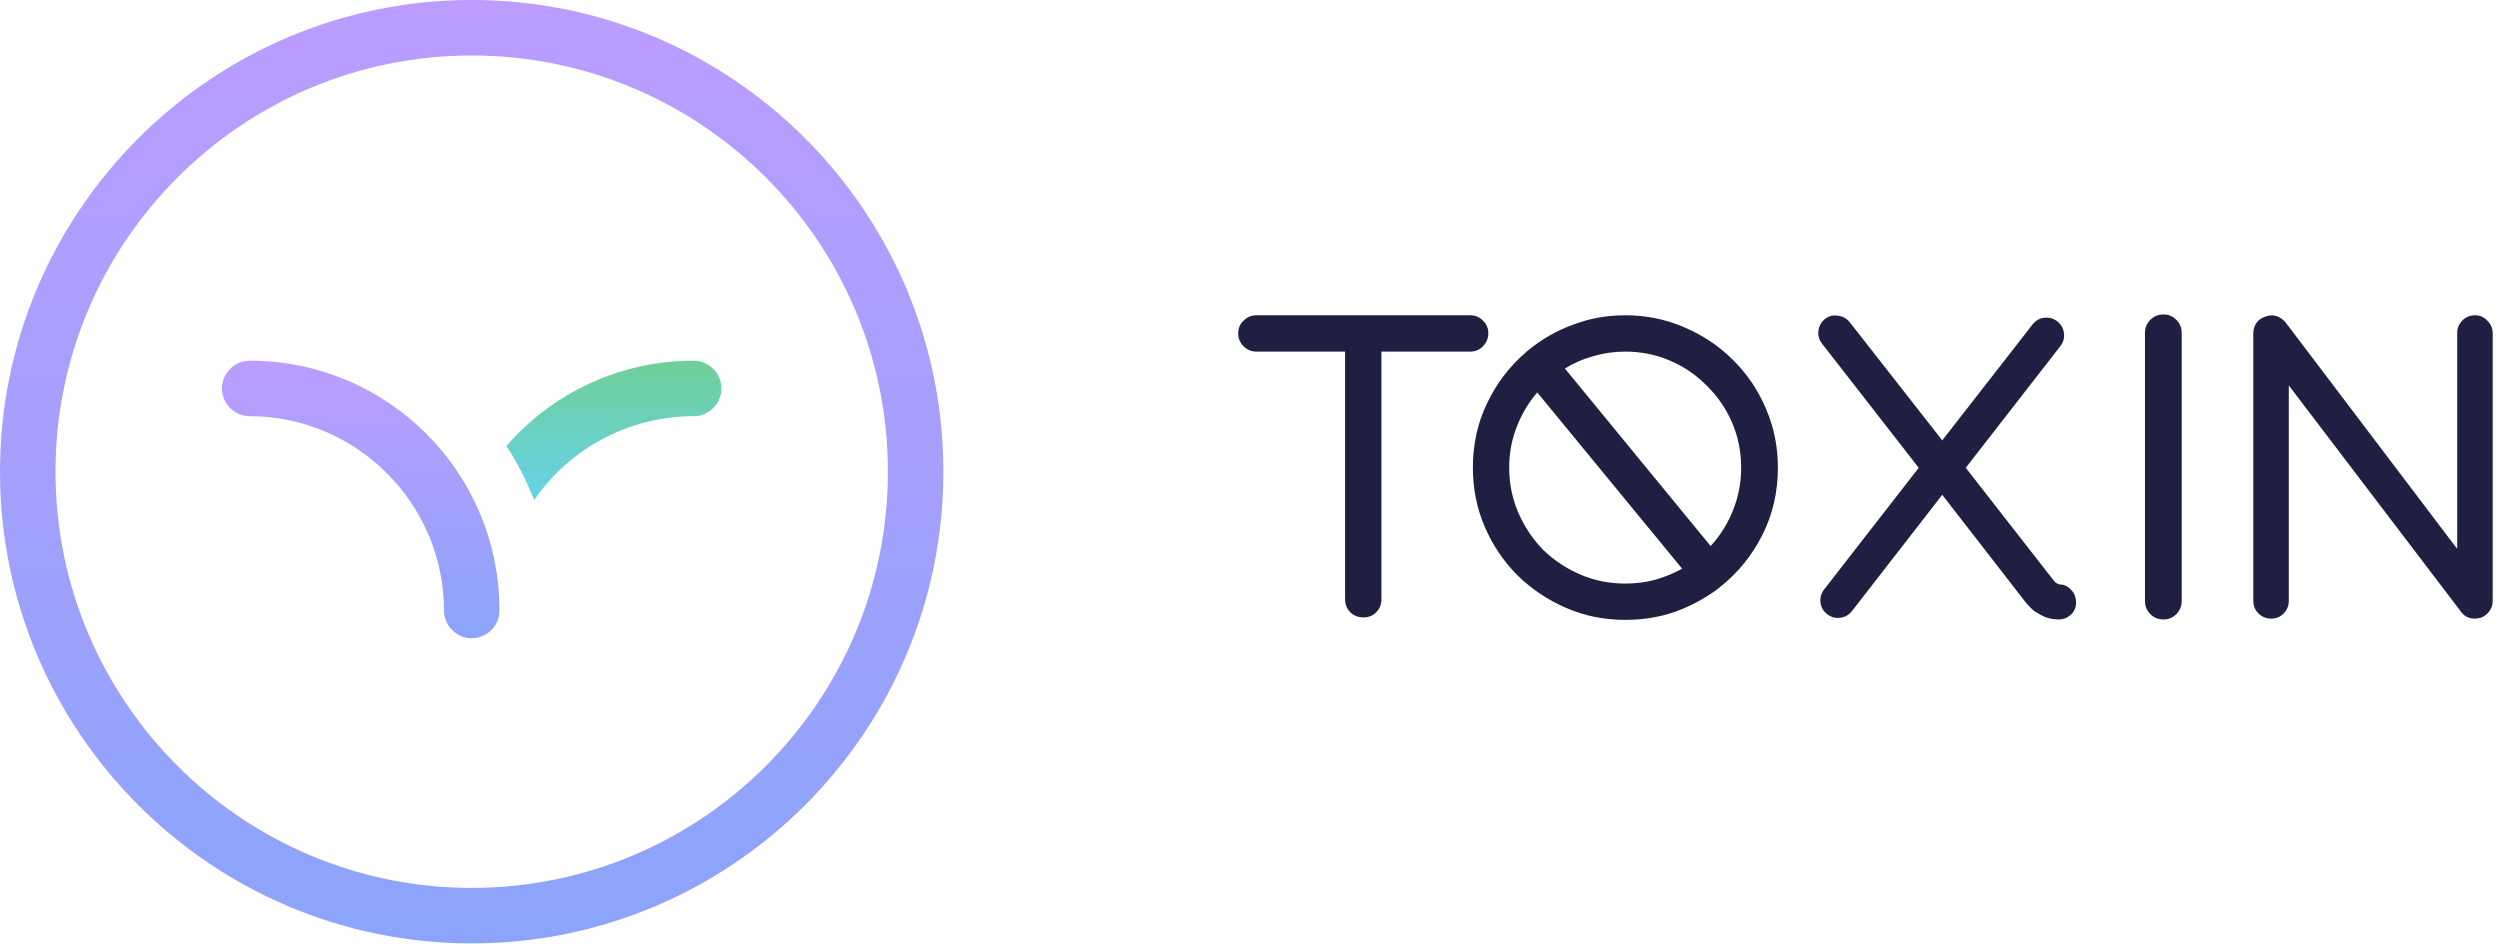
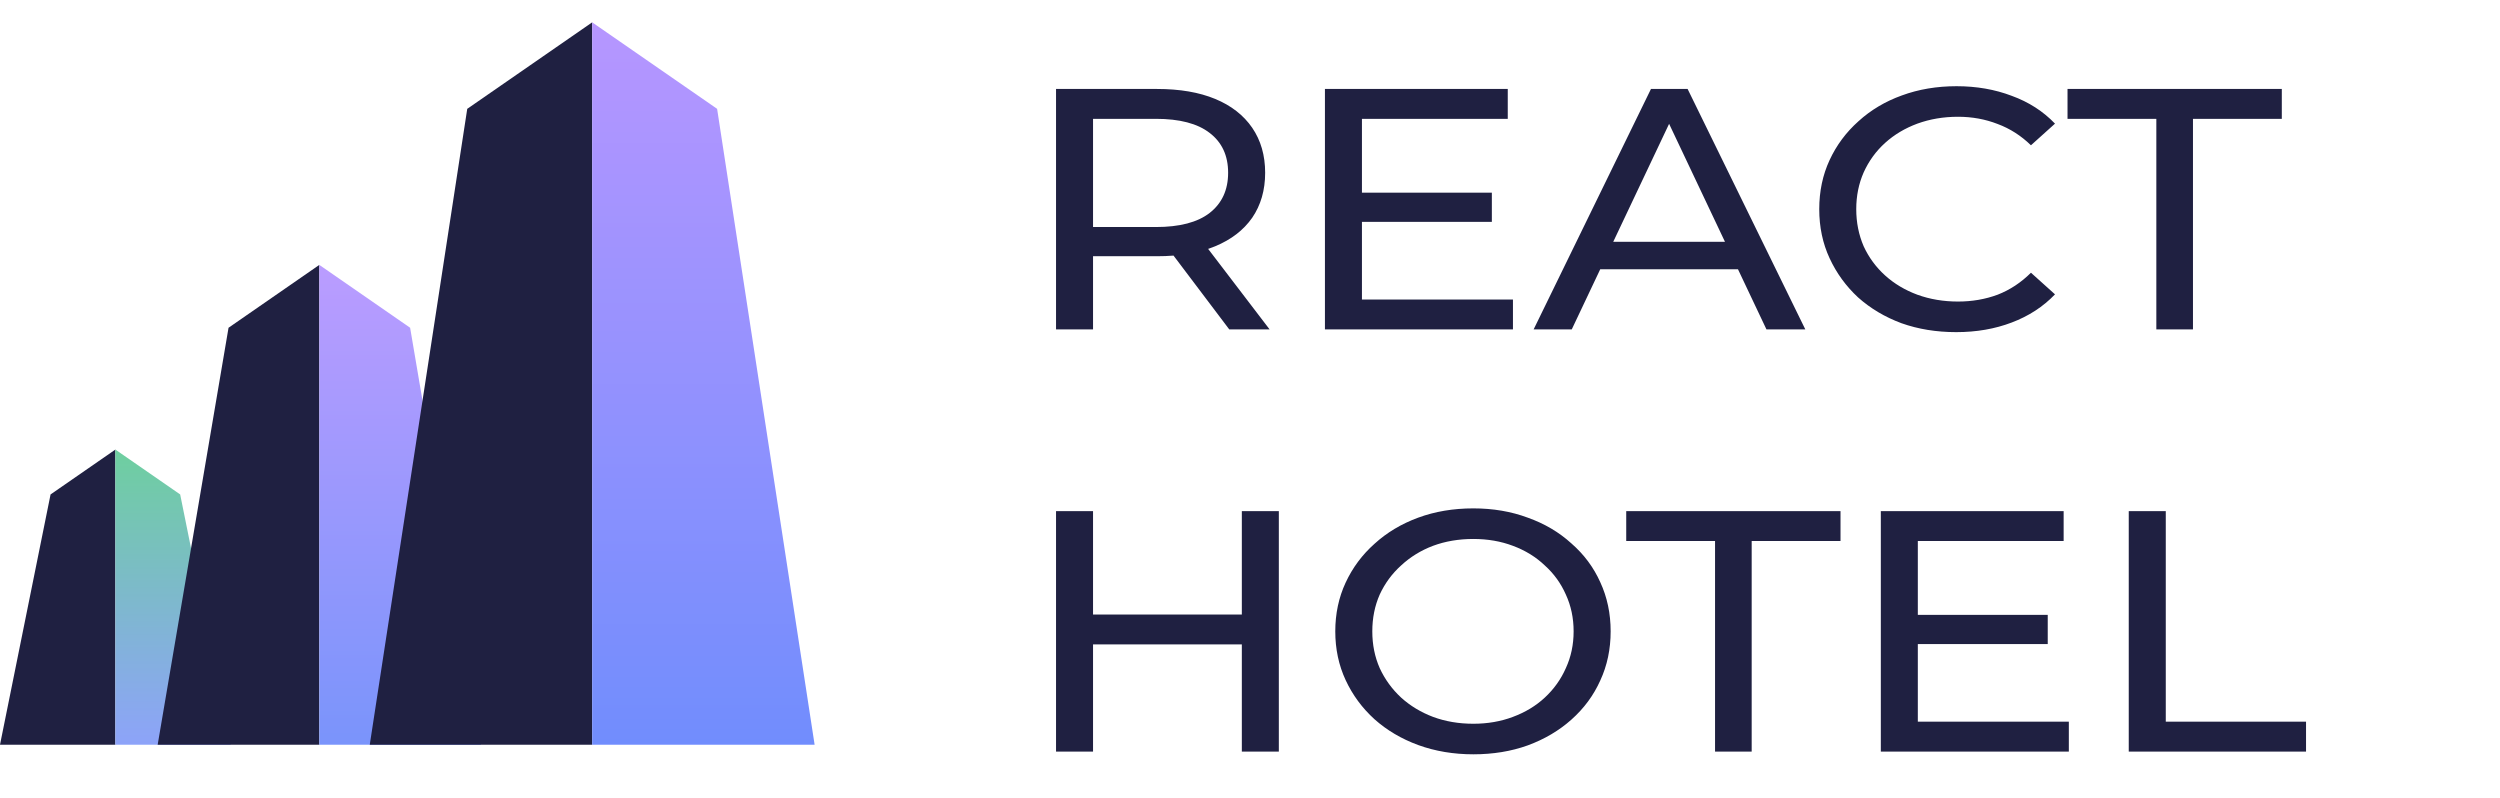
- <svg xmlns="http://www.w3.org/2000/svg" width="106" height="40" viewBox="0 0 106 40" fill="none">
-   <path d="M62.335 13.368C62.557 13.368 62.737 13.444 62.877 13.595C63.029 13.736 63.105 13.916 63.105 14.138C63.105 14.348 63.029 14.529 62.877 14.681C62.737 14.832 62.557 14.908 62.335 14.908H58.572V25.408C58.572 25.63 58.497 25.816 58.345 25.968C58.205 26.108 58.024 26.178 57.803 26.178C57.593 26.178 57.412 26.108 57.26 25.968C57.108 25.816 57.032 25.63 57.032 25.408V14.908H53.27C53.06 14.908 52.879 14.832 52.727 14.681C52.576 14.529 52.5 14.348 52.5 14.138C52.5 13.916 52.576 13.736 52.727 13.595C52.879 13.444 53.06 13.368 53.27 13.368H62.335Z" fill="#1F2041" />
-   <path d="M68.908 13.368C69.794 13.368 70.629 13.537 71.41 13.876C72.204 14.214 72.892 14.675 73.475 15.258C74.07 15.841 74.537 16.53 74.875 17.323C75.213 18.105 75.383 18.939 75.383 19.826C75.383 20.864 75.161 21.82 74.718 22.695C74.274 23.57 73.674 24.305 72.915 24.901C72.915 24.901 72.903 24.912 72.88 24.936C72.32 25.355 71.708 25.688 71.043 25.933C70.378 26.166 69.666 26.283 68.908 26.283C68.021 26.283 67.187 26.114 66.405 25.776C65.623 25.437 64.935 24.976 64.34 24.393C63.757 23.81 63.296 23.127 62.958 22.346C62.619 21.564 62.45 20.724 62.45 19.826C62.45 18.846 62.648 17.941 63.045 17.113C63.442 16.273 63.984 15.556 64.673 14.96L64.743 14.89C64.754 14.89 64.772 14.879 64.795 14.855C65.355 14.389 65.985 14.027 66.685 13.771C67.385 13.502 68.126 13.368 68.908 13.368ZM68.908 24.743C69.351 24.743 69.771 24.691 70.168 24.585C70.576 24.469 70.961 24.311 71.323 24.113L65.18 16.64C64.807 17.072 64.515 17.562 64.305 18.11C64.095 18.647 63.99 19.219 63.99 19.826C63.99 20.502 64.118 21.138 64.375 21.733C64.632 22.328 64.982 22.853 65.425 23.308C65.88 23.751 66.405 24.101 67 24.358C67.595 24.615 68.231 24.743 68.908 24.743ZM72.53 23.151C72.938 22.707 73.254 22.206 73.475 21.645C73.709 21.074 73.825 20.467 73.825 19.826C73.825 19.149 73.697 18.513 73.44 17.918C73.183 17.323 72.828 16.804 72.373 16.36C71.929 15.905 71.41 15.55 70.815 15.293C70.22 15.036 69.584 14.908 68.908 14.908C68.441 14.908 67.992 14.972 67.56 15.101C67.128 15.217 66.726 15.392 66.353 15.626L72.53 23.151Z" fill="#1F2041" />
-   <path d="M82.351 20.631C82.118 20.631 81.919 20.537 81.756 20.351L77.258 14.575C77.13 14.412 77.078 14.231 77.101 14.033C77.124 13.823 77.218 13.654 77.381 13.525C77.544 13.397 77.725 13.351 77.924 13.386C78.133 13.409 78.303 13.502 78.431 13.665L82.351 18.671L86.183 13.753C86.312 13.59 86.475 13.496 86.674 13.473C86.883 13.45 87.07 13.502 87.234 13.63C87.397 13.759 87.49 13.928 87.513 14.138C87.537 14.336 87.484 14.517 87.356 14.681L82.946 20.351C82.794 20.537 82.596 20.631 82.351 20.631ZM87.269 26.265C87.222 26.265 87.146 26.26 87.041 26.248C86.948 26.236 86.837 26.207 86.709 26.16C86.58 26.102 86.44 26.026 86.288 25.933C86.148 25.828 86.008 25.688 85.868 25.513L82.351 20.98L78.519 25.916C78.39 26.079 78.221 26.172 78.011 26.195C77.813 26.219 77.632 26.166 77.469 26.038C77.305 25.91 77.212 25.746 77.189 25.548C77.165 25.338 77.218 25.151 77.346 24.988L81.756 19.318C81.896 19.131 82.088 19.038 82.334 19.038C82.59 19.038 82.794 19.131 82.946 19.318L87.041 24.568C87.099 24.65 87.152 24.702 87.198 24.726C87.245 24.749 87.28 24.766 87.303 24.778C87.502 24.778 87.665 24.848 87.793 24.988C87.933 25.116 88.009 25.28 88.021 25.478C88.044 25.688 87.986 25.869 87.846 26.02C87.706 26.172 87.531 26.254 87.321 26.265H87.269Z" fill="#1F2041" />
-   <path d="M91.734 26.265C91.513 26.265 91.326 26.19 91.174 26.038C91.023 25.886 90.947 25.7 90.947 25.478V14.103C90.947 13.893 91.023 13.712 91.174 13.56C91.326 13.409 91.513 13.333 91.734 13.333C91.944 13.333 92.125 13.409 92.277 13.56C92.428 13.712 92.504 13.893 92.504 14.103V25.478C92.504 25.7 92.428 25.886 92.277 26.038C92.125 26.19 91.944 26.265 91.734 26.265Z" fill="#1F2041" />
-   <path d="M104.938 26.23C104.681 26.23 104.483 26.131 104.343 25.933L97.045 16.343V25.478C97.045 25.688 96.969 25.869 96.818 26.02C96.678 26.16 96.503 26.23 96.293 26.23C96.094 26.23 95.919 26.16 95.768 26.02C95.616 25.869 95.54 25.688 95.54 25.478V14.12C95.54 13.957 95.587 13.811 95.68 13.683C95.773 13.555 95.902 13.467 96.065 13.421C96.217 13.362 96.368 13.356 96.52 13.403C96.672 13.45 96.8 13.537 96.905 13.665L104.185 23.273V14.12C104.185 13.922 104.255 13.747 104.395 13.595C104.547 13.444 104.728 13.368 104.938 13.368C105.148 13.368 105.323 13.444 105.463 13.595C105.614 13.747 105.69 13.922 105.69 14.12V25.478C105.69 25.641 105.643 25.787 105.55 25.916C105.457 26.044 105.334 26.137 105.183 26.195C105.066 26.219 104.984 26.23 104.938 26.23Z" fill="#1F2041" />
-   <path d="M20 27.059C19.353 27.059 18.824 26.529 18.824 25.882C18.824 21.353 15.118 17.647 10.589 17.647C9.942 17.647 9.412 17.117 9.412 16.47C9.412 15.823 9.942 15.294 10.589 15.294C16.442 15.294 21.177 20.029 21.177 25.882C21.177 26.529 20.647 27.059 20 27.059Z" fill="url(#paint0_linear_142502_134)" />
-   <path d="M30.588 16.47C30.588 17.117 30.059 17.647 29.412 17.647C26.618 17.647 24.118 19.059 22.647 21.206C22.324 20.382 21.941 19.617 21.471 18.912C23.412 16.676 26.265 15.294 29.412 15.294C30.059 15.294 30.588 15.823 30.588 16.47Z" fill="url(#paint1_linear_142502_134)" />
-   <path d="M20 40C8.971 40 0 31.029 0 20C0 8.971 8.971 0 20 0C31.029 0 40 8.971 40 20C40 31.029 31.029 40 20 40ZM20 2.353C10.265 2.353 2.353 10.265 2.353 20C2.353 29.735 10.265 37.647 20 37.647C29.735 37.647 37.647 29.735 37.647 20C37.647 10.265 29.735 2.353 20 2.353Z" fill="url(#paint2_linear_142502_134)" />
+ <svg xmlns="http://www.w3.org/2000/svg" width="116" height="37" viewBox="0 0 116 37" fill="none">
+   <path d="M5.353 20.86L2.346 22.942L0 34.555H5.353V20.86Z" fill="#1F2041" />
+   <path d="M5.353 20.86L8.36 22.942L10.706 34.555H5.353V20.86Z" fill="url(#paint0_linear_2_121)" />
+   <path d="M14.817 12.291L10.604 15.208L7.316 34.555H14.817V12.291Z" fill="#1F2041" />
+   <path d="M14.817 12.291L19.03 15.208L22.317 34.555H14.817V12.291Z" fill="url(#paint1_linear_2_121)" />
+   <path d="M27.477 1.037L21.68 5.05L17.157 34.555H27.477V1.037Z" fill="#1F2041" />
+   <path d="M27.477 1.037L33.274 5.05L37.798 34.555H27.477V1.037Z" fill="url(#paint2_linear_2_121)" />
+   <path d="M49 15.283V4.128H53.688C54.741 4.128 55.64 4.282 56.384 4.59C57.128 4.898 57.701 5.344 58.102 5.928C58.502 6.513 58.703 7.209 58.703 8.016C58.703 8.824 58.502 9.519 58.102 10.104C57.701 10.678 57.128 11.118 56.384 11.427C55.64 11.735 54.741 11.889 53.688 11.889H49.944L50.717 11.156V15.283H49ZM57.037 15.283L53.98 11.235H55.818L58.909 15.283H57.037ZM50.717 11.315L49.944 10.534H53.637C54.736 10.534 55.566 10.316 56.127 9.881C56.699 9.434 56.985 8.813 56.985 8.016C56.985 7.219 56.699 6.603 56.127 6.167C55.566 5.732 54.736 5.514 53.637 5.514H49.944L50.717 4.717V11.315ZM63.04 8.94H69.222V10.295H63.04V8.94ZM63.194 13.897H70.201V15.283H61.477V4.128H69.96V5.514H63.194V13.897ZM71.161 15.283L76.605 4.128H78.305L83.766 15.283H81.963L77.103 5.02H77.79L72.93 15.283H71.161ZM73.479 12.494L73.943 11.219H80.709L81.207 12.494H73.479ZM90.767 15.411C89.851 15.411 89.004 15.273 88.225 14.996C87.458 14.71 86.788 14.311 86.216 13.801C85.655 13.281 85.214 12.675 84.894 11.984C84.573 11.294 84.413 10.534 84.413 9.705C84.413 8.877 84.573 8.117 84.894 7.426C85.214 6.736 85.661 6.136 86.233 5.626C86.805 5.105 87.475 4.707 88.242 4.43C89.021 4.143 89.868 4 90.784 4C91.711 4 92.564 4.149 93.343 4.446C94.133 4.733 94.802 5.163 95.352 5.737L94.236 6.741C93.778 6.295 93.263 5.966 92.69 5.753C92.118 5.53 91.505 5.418 90.853 5.418C90.177 5.418 89.547 5.525 88.964 5.737C88.391 5.95 87.893 6.247 87.469 6.63C87.046 7.012 86.714 7.469 86.474 8C86.245 8.521 86.13 9.089 86.13 9.705C86.13 10.322 86.245 10.895 86.474 11.427C86.714 11.947 87.046 12.399 87.469 12.781C87.893 13.164 88.391 13.461 88.964 13.674C89.547 13.886 90.177 13.992 90.853 13.992C91.505 13.992 92.118 13.886 92.69 13.674C93.263 13.451 93.778 13.111 94.236 12.654L95.352 13.658C94.802 14.232 94.133 14.667 93.343 14.965C92.564 15.262 91.706 15.411 90.767 15.411ZM100.054 15.283V5.514H95.933V4.128H105.876V5.514H101.754V15.283H100.054ZM57.621 23.717H59.338V34.873H57.621V23.717ZM50.717 34.873H49V23.717H50.717V34.873ZM57.775 29.9H50.546V28.514H57.775V29.9ZM68.363 35C67.447 35 66.594 34.857 65.804 34.57C65.025 34.283 64.35 33.884 63.778 33.374C63.205 32.854 62.759 32.248 62.438 31.558C62.117 30.867 61.957 30.113 61.957 29.295C61.957 28.477 62.117 27.722 62.438 27.032C62.759 26.341 63.205 25.741 63.778 25.231C64.35 24.71 65.025 24.306 65.804 24.019C66.582 23.733 67.435 23.589 68.363 23.589C69.278 23.589 70.12 23.733 70.887 24.019C71.666 24.296 72.341 24.694 72.913 25.215C73.497 25.725 73.944 26.325 74.253 27.016C74.573 27.706 74.734 28.466 74.734 29.295C74.734 30.123 74.573 30.883 74.253 31.574C73.944 32.264 73.497 32.87 72.913 33.39C72.341 33.9 71.666 34.299 70.887 34.586C70.12 34.862 69.278 35 68.363 35ZM68.363 33.582C69.027 33.582 69.639 33.475 70.2 33.263C70.773 33.05 71.265 32.753 71.677 32.37C72.101 31.977 72.427 31.52 72.656 31C72.896 30.479 73.016 29.911 73.016 29.295C73.016 28.678 72.896 28.11 72.656 27.589C72.427 27.069 72.101 26.617 71.677 26.235C71.265 25.842 70.773 25.539 70.2 25.326C69.639 25.114 69.027 25.008 68.363 25.008C67.687 25.008 67.063 25.114 66.491 25.326C65.93 25.539 65.438 25.842 65.014 26.235C64.59 26.617 64.258 27.069 64.018 27.589C63.789 28.11 63.675 28.678 63.675 29.295C63.675 29.911 63.789 30.479 64.018 31C64.258 31.52 64.59 31.977 65.014 32.37C65.438 32.753 65.93 33.05 66.491 33.263C67.063 33.475 67.687 33.582 68.363 33.582ZM79.578 34.873V25.103H75.457V23.717H85.4V25.103H81.278V34.873H79.578ZM88.833 28.53H95.015V29.884H88.833V28.53ZM88.987 33.486H95.994V34.873H87.27V23.717H95.753V25.103H88.987V33.486ZM98.774 34.873V23.717H100.492V33.486H107V34.873H98.774Z" fill="#1F2041" />
  <defs>
-     <linearGradient id="paint0_linear_142502_134" x1="15.294" y1="15.294" x2="15.294" y2="27.059" gradientUnits="userSpaceOnUse">
-       <stop stop-color="#BC9CFF" />
-       <stop offset="1" stop-color="#8BA4F9" />
+     <linearGradient id="paint0_linear_2_121" x1="8.03" y1="34.555" x2="8.03" y2="20.86" gradientUnits="userSpaceOnUse">
+       <stop stop-color="#8DA3F9" />
+       <stop offset="1" stop-color="#6ECF9F" />
    </linearGradient>
-     <linearGradient id="paint1_linear_142502_134" x1="26.029" y1="15.294" x2="26.029" y2="21.206" gradientUnits="userSpaceOnUse">
-       <stop stop-color="#6FCF97" />
-       <stop offset="1" stop-color="#66D2EA" />
+     <linearGradient id="paint1_linear_2_121" x1="18.567" y1="34.555" x2="18.567" y2="12.291" gradientUnits="userSpaceOnUse">
+       <stop stop-color="#7A94FB" />
+       <stop offset="1" stop-color="#BA9CFF" />
    </linearGradient>
-     <linearGradient id="paint2_linear_142502_134" x1="20" y1="0" x2="20" y2="40" gradientUnits="userSpaceOnUse">
-       <stop stop-color="#BC9CFF" />
-       <stop offset="1" stop-color="#8BA4F9" />
+     <linearGradient id="paint2_linear_2_121" x1="32.637" y1="34.555" x2="32.637" y2="1.037" gradientUnits="userSpaceOnUse">
+       <stop stop-color="#718DFD" />
+       <stop offset="1" stop-color="#B696FF" />
    </linearGradient>
  </defs>
</svg>
